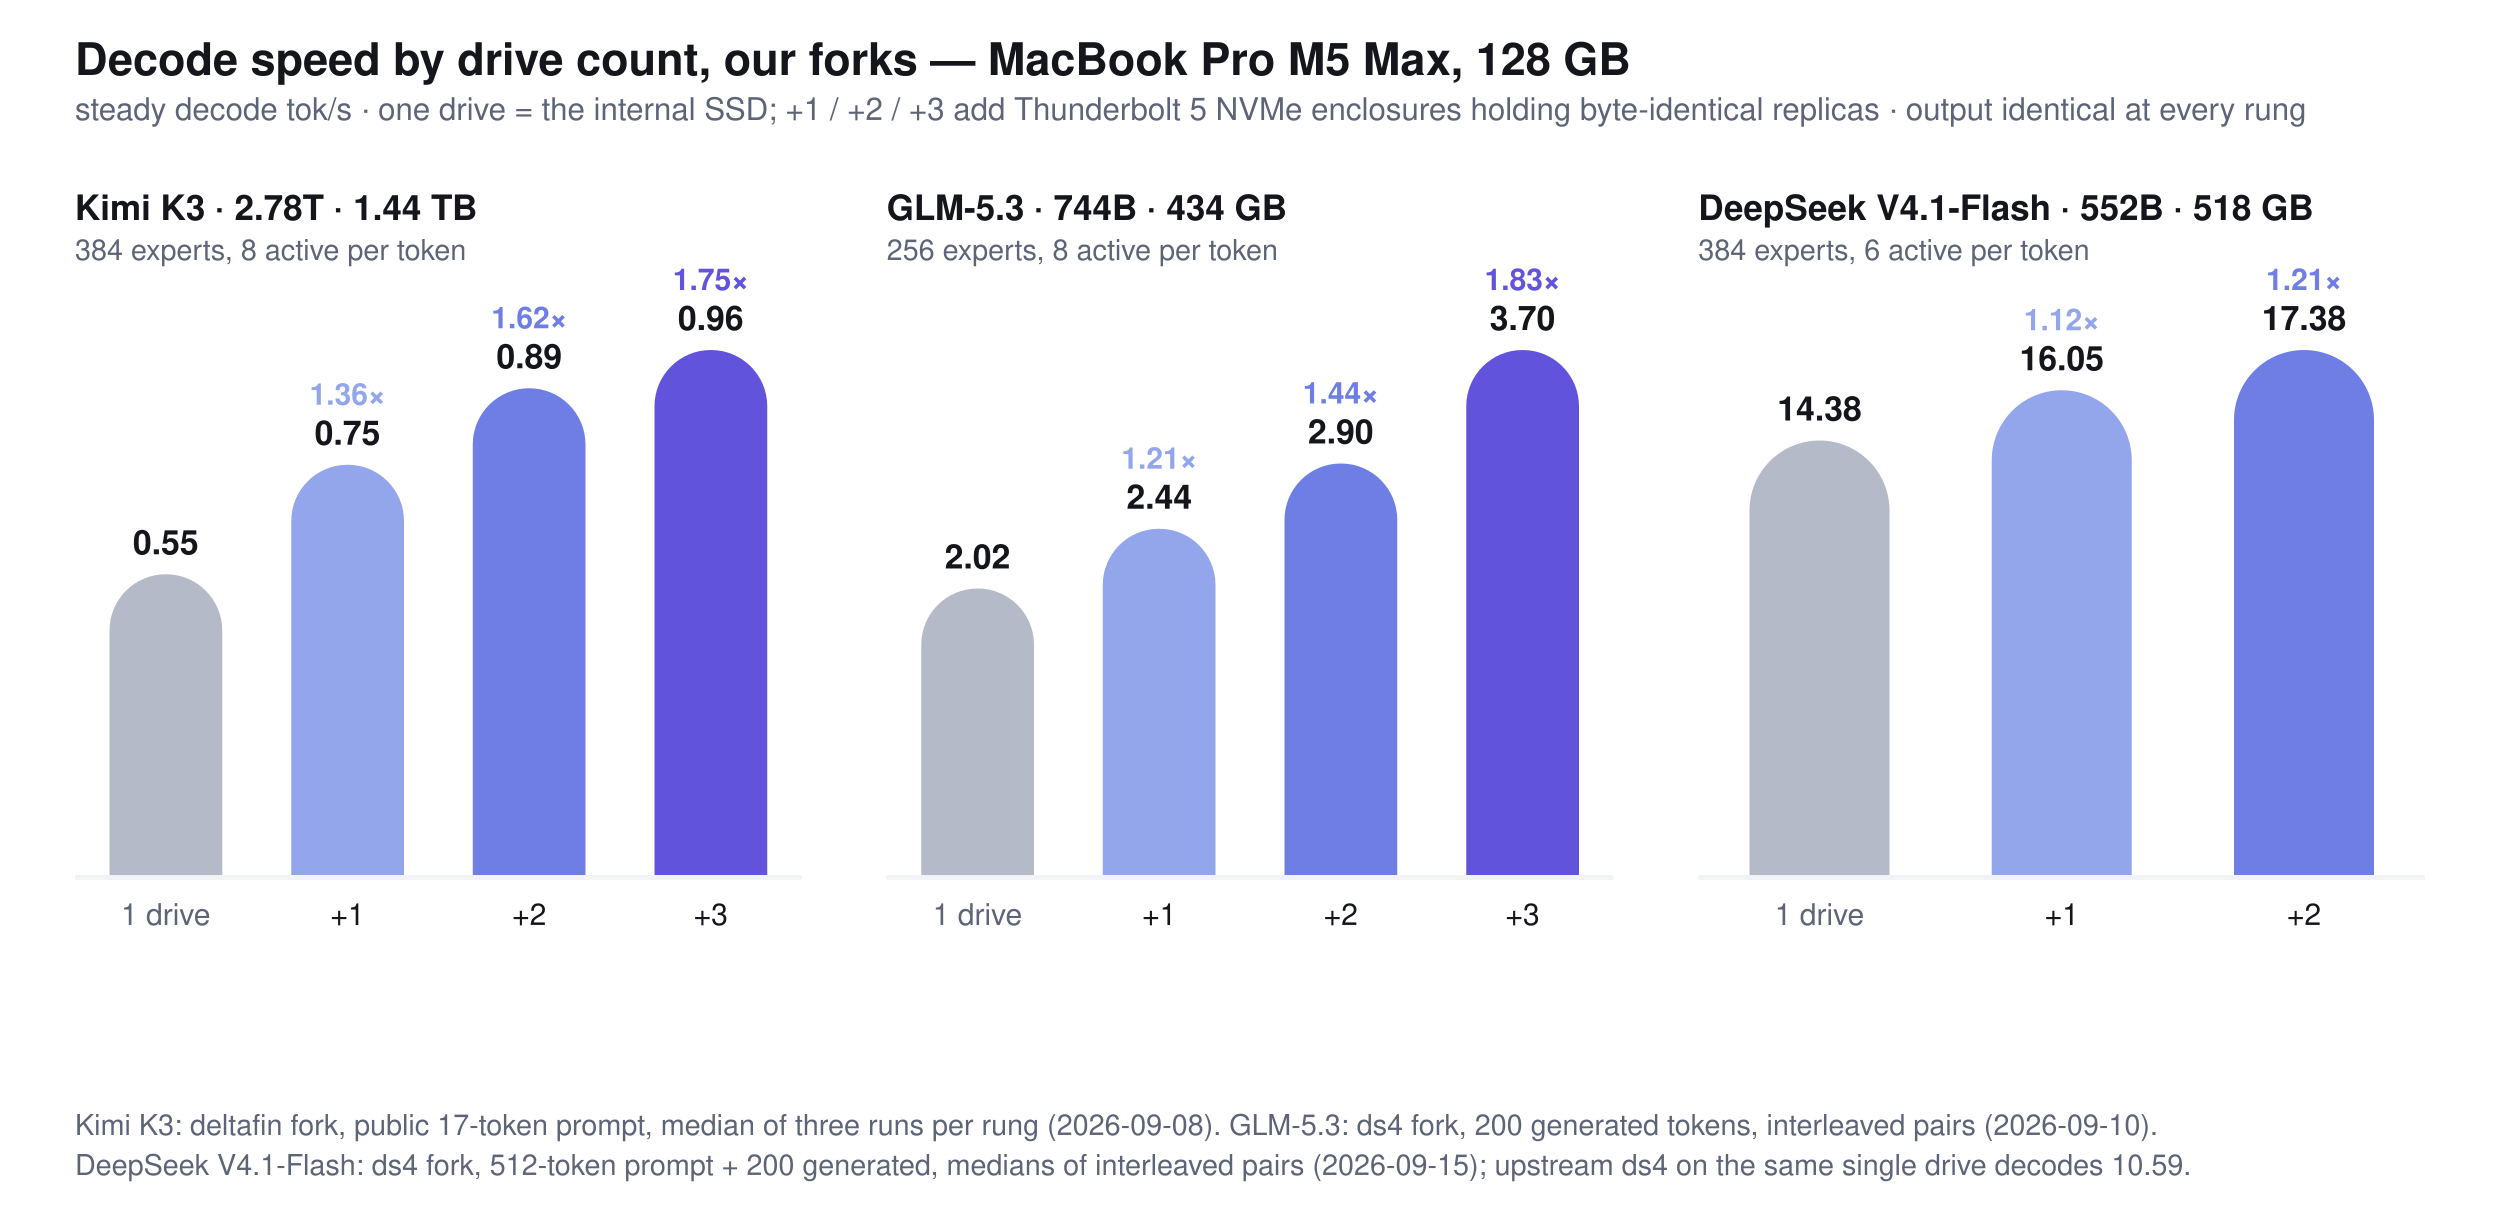
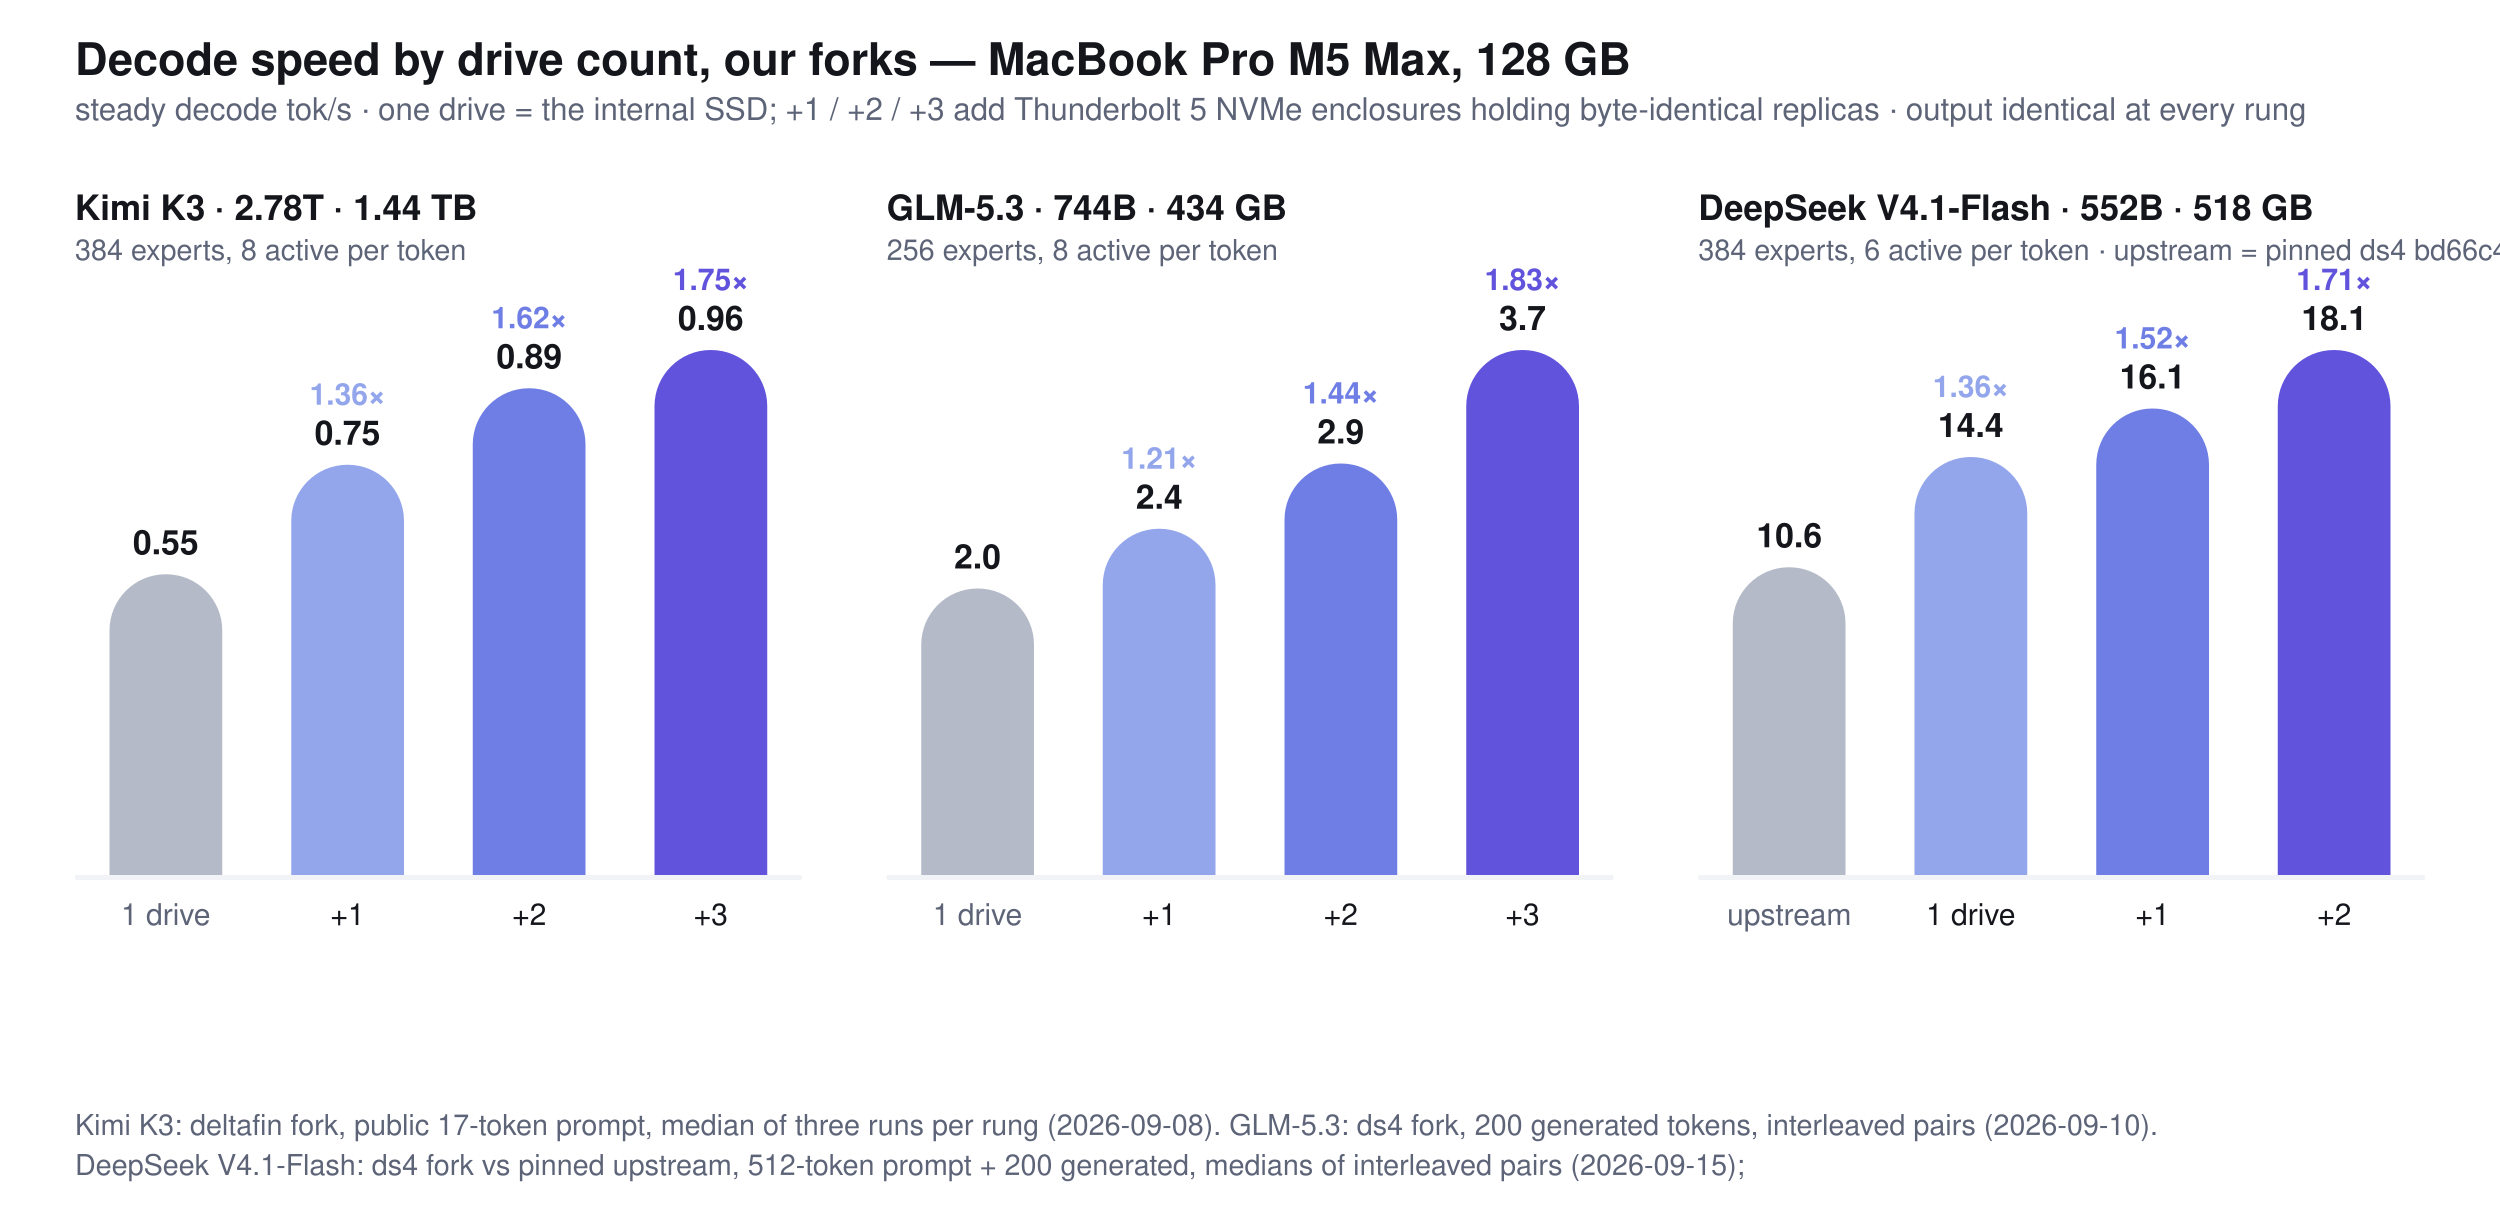
<svg xmlns="http://www.w3.org/2000/svg" viewBox="0 0 1000 482" width="1000" height="482" font-family="-apple-system,BlinkMacSystemFont,Segoe UI,Helvetica,Arial,sans-serif">
  <rect width="1000" height="482" fill="#ffffff" />
  <text x="30" y="30" font-size="18" font-weight="700" fill="#14161c">Decode speed by drive count, our forks — MacBook Pro M5 Max, 128 GB</text>
  <text x="30" y="48" font-size="12.5" fill="#5d6478">steady decode tok/s · one drive = the internal SSD; +1 / +2 / +3 add Thunderbolt 5 NVMe enclosures holding byte-identical replicas · output identical at every rung</text>
  <text x="30.0" y="88" font-size="14" font-weight="700" fill="#14161c">Kimi K3 · 2.78T · 1.44 TB</text>
  <text x="30.0" y="104" font-size="11.5" fill="#5d6478">384 experts, 8 active per token</text>
  <rect x="30.0" y="350" width="290.7" height="2" rx="1" fill="#f1f3f7" />
  <rect x="43.8" y="229.7" width="45.1" height="142.8" rx="22.5" fill="#b4bac7" />
  <rect x="42.8" y="351" width="47.1" height="24.5" fill="#ffffff" />
  <rect x="30.0" y="350" width="290.7" height="2" rx="1" fill="#f1f3f7" />
  <text x="66.3" y="221.7" font-size="13.5" font-weight="700" text-anchor="middle" fill="#14161c">0.55</text>
  <text x="66.3" y="370" font-size="12" text-anchor="middle" fill="#5d6478">1 drive</text>
  <rect x="116.5" y="185.9" width="45.1" height="186.6" rx="22.5" fill="#93a6ec" />
  <rect x="115.5" y="351" width="47.1" height="24.5" fill="#ffffff" />
  <rect x="30.0" y="350" width="290.7" height="2" rx="1" fill="#f1f3f7" />
  <text x="139.0" y="177.9" font-size="13.5" font-weight="700" text-anchor="middle" fill="#14161c">0.75</text>
  <text x="139.0" y="161.9" font-size="12" font-weight="600" text-anchor="middle" fill="#93a6ec">1.36×</text>
  <text x="139.0" y="370" font-size="12" text-anchor="middle" fill="#14161c">+1</text>
  <rect x="189.1" y="155.3" width="45.1" height="217.2" rx="22.5" fill="#6f7ee4" />
  <rect x="188.1" y="351" width="47.1" height="24.5" fill="#ffffff" />
  <rect x="30.0" y="350" width="290.7" height="2" rx="1" fill="#f1f3f7" />
  <text x="211.7" y="147.3" font-size="13.5" font-weight="700" text-anchor="middle" fill="#14161c">0.89</text>
  <text x="211.7" y="131.3" font-size="12" font-weight="600" text-anchor="middle" fill="#6f7ee4">1.62×</text>
  <text x="211.7" y="370" font-size="12" text-anchor="middle" fill="#14161c">+2</text>
  <rect x="261.8" y="140.0" width="45.1" height="232.5" rx="22.5" fill="#6153dc" />
  <rect x="260.8" y="351" width="47.1" height="24.5" fill="#ffffff" />
  <rect x="30.0" y="350" width="290.7" height="2" rx="1" fill="#f1f3f7" />
  <text x="284.3" y="132.0" font-size="13.5" font-weight="700" text-anchor="middle" fill="#14161c">0.96</text>
  <text x="284.3" y="116.0" font-size="12" font-weight="600" text-anchor="middle" fill="#6153dc">1.75×</text>
  <text x="284.3" y="370" font-size="12" text-anchor="middle" fill="#14161c">+3</text>
  <text x="354.667" y="88" font-size="14" font-weight="700" fill="#14161c">GLM-5.3 · 744B · 434 GB</text>
  <text x="354.667" y="104" font-size="11.5" fill="#5d6478">256 experts, 8 active per token</text>
  <rect x="354.667" y="350" width="290.7" height="2" rx="1" fill="#f1f3f7" />
  <rect x="368.5" y="235.4" width="45.1" height="137.2" rx="22.5" fill="#b4bac7" />
  <rect x="367.5" y="351" width="47.1" height="24.5" fill="#ffffff" />
  <rect x="354.667" y="350" width="290.7" height="2" rx="1" fill="#f1f3f7" />
-   <text x="391.0" y="227.4" font-size="13.5" font-weight="700" text-anchor="middle" fill="#14161c">2.02</text>
+   <text x="391.0" y="227.4" font-size="13.5" font-weight="700" text-anchor="middle" fill="#14161c">2.0</text>
  <text x="391.0" y="370" font-size="12" text-anchor="middle" fill="#5d6478">1 drive</text>
  <rect x="441.1" y="211.5" width="45.1" height="161.0" rx="22.5" fill="#93a6ec" />
  <rect x="440.1" y="351" width="47.1" height="24.5" fill="#ffffff" />
  <rect x="354.667" y="350" width="290.7" height="2" rx="1" fill="#f1f3f7" />
-   <text x="463.7" y="203.5" font-size="13.5" font-weight="700" text-anchor="middle" fill="#14161c">2.44</text>
+   <text x="463.7" y="203.5" font-size="13.5" font-weight="700" text-anchor="middle" fill="#14161c">2.4</text>
  <text x="463.7" y="187.5" font-size="12" font-weight="600" text-anchor="middle" fill="#93a6ec">1.21×</text>
  <text x="463.7" y="370" font-size="12" text-anchor="middle" fill="#14161c">+1</text>
  <rect x="513.8" y="185.4" width="45.1" height="187.1" rx="22.5" fill="#6f7ee4" />
  <rect x="512.8" y="351" width="47.1" height="24.5" fill="#ffffff" />
  <rect x="354.667" y="350" width="290.7" height="2" rx="1" fill="#f1f3f7" />
-   <text x="536.3" y="177.4" font-size="13.5" font-weight="700" text-anchor="middle" fill="#14161c">2.90</text>
+   <text x="536.3" y="177.4" font-size="13.5" font-weight="700" text-anchor="middle" fill="#14161c">2.9</text>
  <text x="536.3" y="161.4" font-size="12" font-weight="600" text-anchor="middle" fill="#6f7ee4">1.44×</text>
  <text x="536.3" y="370" font-size="12" text-anchor="middle" fill="#14161c">+2</text>
  <rect x="586.5" y="140.0" width="45.1" height="232.5" rx="22.5" fill="#6153dc" />
  <rect x="585.5" y="351" width="47.1" height="24.5" fill="#ffffff" />
  <rect x="354.667" y="350" width="290.7" height="2" rx="1" fill="#f1f3f7" />
-   <text x="609.0" y="132.0" font-size="13.5" font-weight="700" text-anchor="middle" fill="#14161c">3.70</text>
+   <text x="609.0" y="132.0" font-size="13.5" font-weight="700" text-anchor="middle" fill="#14161c">3.7</text>
  <text x="609.0" y="116.0" font-size="12" font-weight="600" text-anchor="middle" fill="#6153dc">1.83×</text>
  <text x="609.0" y="370" font-size="12" text-anchor="middle" fill="#14161c">+3</text>
  <text x="679.333" y="88" font-size="14" font-weight="700" fill="#14161c">DeepSeek V4.1-Flash · 552B · 518 GB</text>
-   <text x="679.333" y="104" font-size="11.5" fill="#5d6478">384 experts, 6 active per token</text>
+   <text x="679.333" y="104" font-size="11.5" fill="#5d6478">384 experts, 6 active per token · upstream = pinned ds4 bd66c40 on the same single drive</text>
  <rect x="679.333" y="350" width="290.7" height="2" rx="1" fill="#f1f3f7" />
-   <rect x="699.8" y="176.2" width="56.0" height="201.8" rx="28.0" fill="#b4bac7" />
-   <rect x="698.8" y="351" width="58.0" height="30.0" fill="#ffffff" />
+   <rect x="693.1" y="226.9" width="45.1" height="145.7" rx="22.5" fill="#b4bac7" />
+   <rect x="692.1" y="351" width="47.1" height="24.5" fill="#ffffff" />
  <rect x="679.333" y="350" width="290.7" height="2" rx="1" fill="#f1f3f7" />
-   <text x="727.8" y="168.2" font-size="13.5" font-weight="700" text-anchor="middle" fill="#14161c">14.38</text>
-   <text x="727.8" y="370" font-size="12" text-anchor="middle" fill="#5d6478">1 drive</text>
-   <rect x="796.7" y="156.1" width="56.0" height="221.9" rx="28.0" fill="#93a6ec" />
-   <rect x="795.7" y="351" width="58.0" height="30.0" fill="#ffffff" />
+   <text x="715.7" y="218.9" font-size="13.5" font-weight="700" text-anchor="middle" fill="#14161c">10.6</text>
+   <text x="715.7" y="370" font-size="12" text-anchor="middle" fill="#5d6478">upstream</text>
+   <rect x="765.8" y="182.8" width="45.1" height="189.7" rx="22.5" fill="#93a6ec" />
+   <rect x="764.8" y="351" width="47.1" height="24.5" fill="#ffffff" />
  <rect x="679.333" y="350" width="290.7" height="2" rx="1" fill="#f1f3f7" />
-   <text x="824.7" y="148.1" font-size="13.5" font-weight="700" text-anchor="middle" fill="#14161c">16.05</text>
-   <text x="824.7" y="132.1" font-size="12" font-weight="600" text-anchor="middle" fill="#93a6ec">1.12×</text>
-   <text x="824.7" y="370" font-size="12" text-anchor="middle" fill="#14161c">+1</text>
-   <rect x="893.6" y="140.0" width="56.0" height="238.0" rx="28.0" fill="#6f7ee4" />
-   <rect x="892.6" y="351" width="58.0" height="30.0" fill="#ffffff" />
+   <text x="788.3" y="174.8" font-size="13.5" font-weight="700" text-anchor="middle" fill="#14161c">14.4</text>
+   <text x="788.3" y="158.8" font-size="12" font-weight="600" text-anchor="middle" fill="#93a6ec">1.36×</text>
+   <text x="788.3" y="370" font-size="12" text-anchor="middle" fill="#14161c">1 drive</text>
+   <rect x="838.5" y="163.4" width="45.1" height="209.2" rx="22.5" fill="#6f7ee4" />
+   <rect x="837.5" y="351" width="47.1" height="24.5" fill="#ffffff" />
  <rect x="679.333" y="350" width="290.7" height="2" rx="1" fill="#f1f3f7" />
-   <text x="921.6" y="132.0" font-size="13.5" font-weight="700" text-anchor="middle" fill="#14161c">17.38</text>
-   <text x="921.6" y="116.0" font-size="12" font-weight="600" text-anchor="middle" fill="#6f7ee4">1.21×</text>
-   <text x="921.6" y="370" font-size="12" text-anchor="middle" fill="#14161c">+2</text>
+   <text x="861.0" y="155.4" font-size="13.5" font-weight="700" text-anchor="middle" fill="#14161c">16.1</text>
+   <text x="861.0" y="139.4" font-size="12" font-weight="600" text-anchor="middle" fill="#6f7ee4">1.52×</text>
+   <text x="861.0" y="370" font-size="12" text-anchor="middle" fill="#14161c">+1</text>
+   <rect x="911.1" y="140.0" width="45.1" height="232.5" rx="22.5" fill="#6153dc" />
+   <rect x="910.1" y="351" width="47.1" height="24.5" fill="#ffffff" />
+   <rect x="679.333" y="350" width="290.7" height="2" rx="1" fill="#f1f3f7" />
+   <text x="933.7" y="132.0" font-size="13.5" font-weight="700" text-anchor="middle" fill="#14161c">18.1</text>
+   <text x="933.7" y="116.0" font-size="12" font-weight="600" text-anchor="middle" fill="#6153dc">1.71×</text>
+   <text x="933.7" y="370" font-size="12" text-anchor="middle" fill="#14161c">+2</text>
  <text x="30" y="454" font-size="11.5" fill="#5d6478">Kimi K3: deltafin fork, public 17-token prompt, median of three runs per rung (2026-09-08). GLM-5.3: ds4 fork, 200 generated tokens, interleaved pairs (2026-09-10).</text>
-   <text x="30" y="470" font-size="11.5" fill="#5d6478">DeepSeek V4.1-Flash: ds4 fork, 512-token prompt + 200 generated, medians of interleaved pairs (2026-09-15); upstream ds4 on the same single drive decodes 10.59.</text>
+   <text x="30" y="470" font-size="11.5" fill="#5d6478">DeepSeek V4.1-Flash: ds4 fork vs pinned upstream, 512-token prompt + 200 generated, medians of interleaved pairs (2026-09-15);</text>
</svg>
